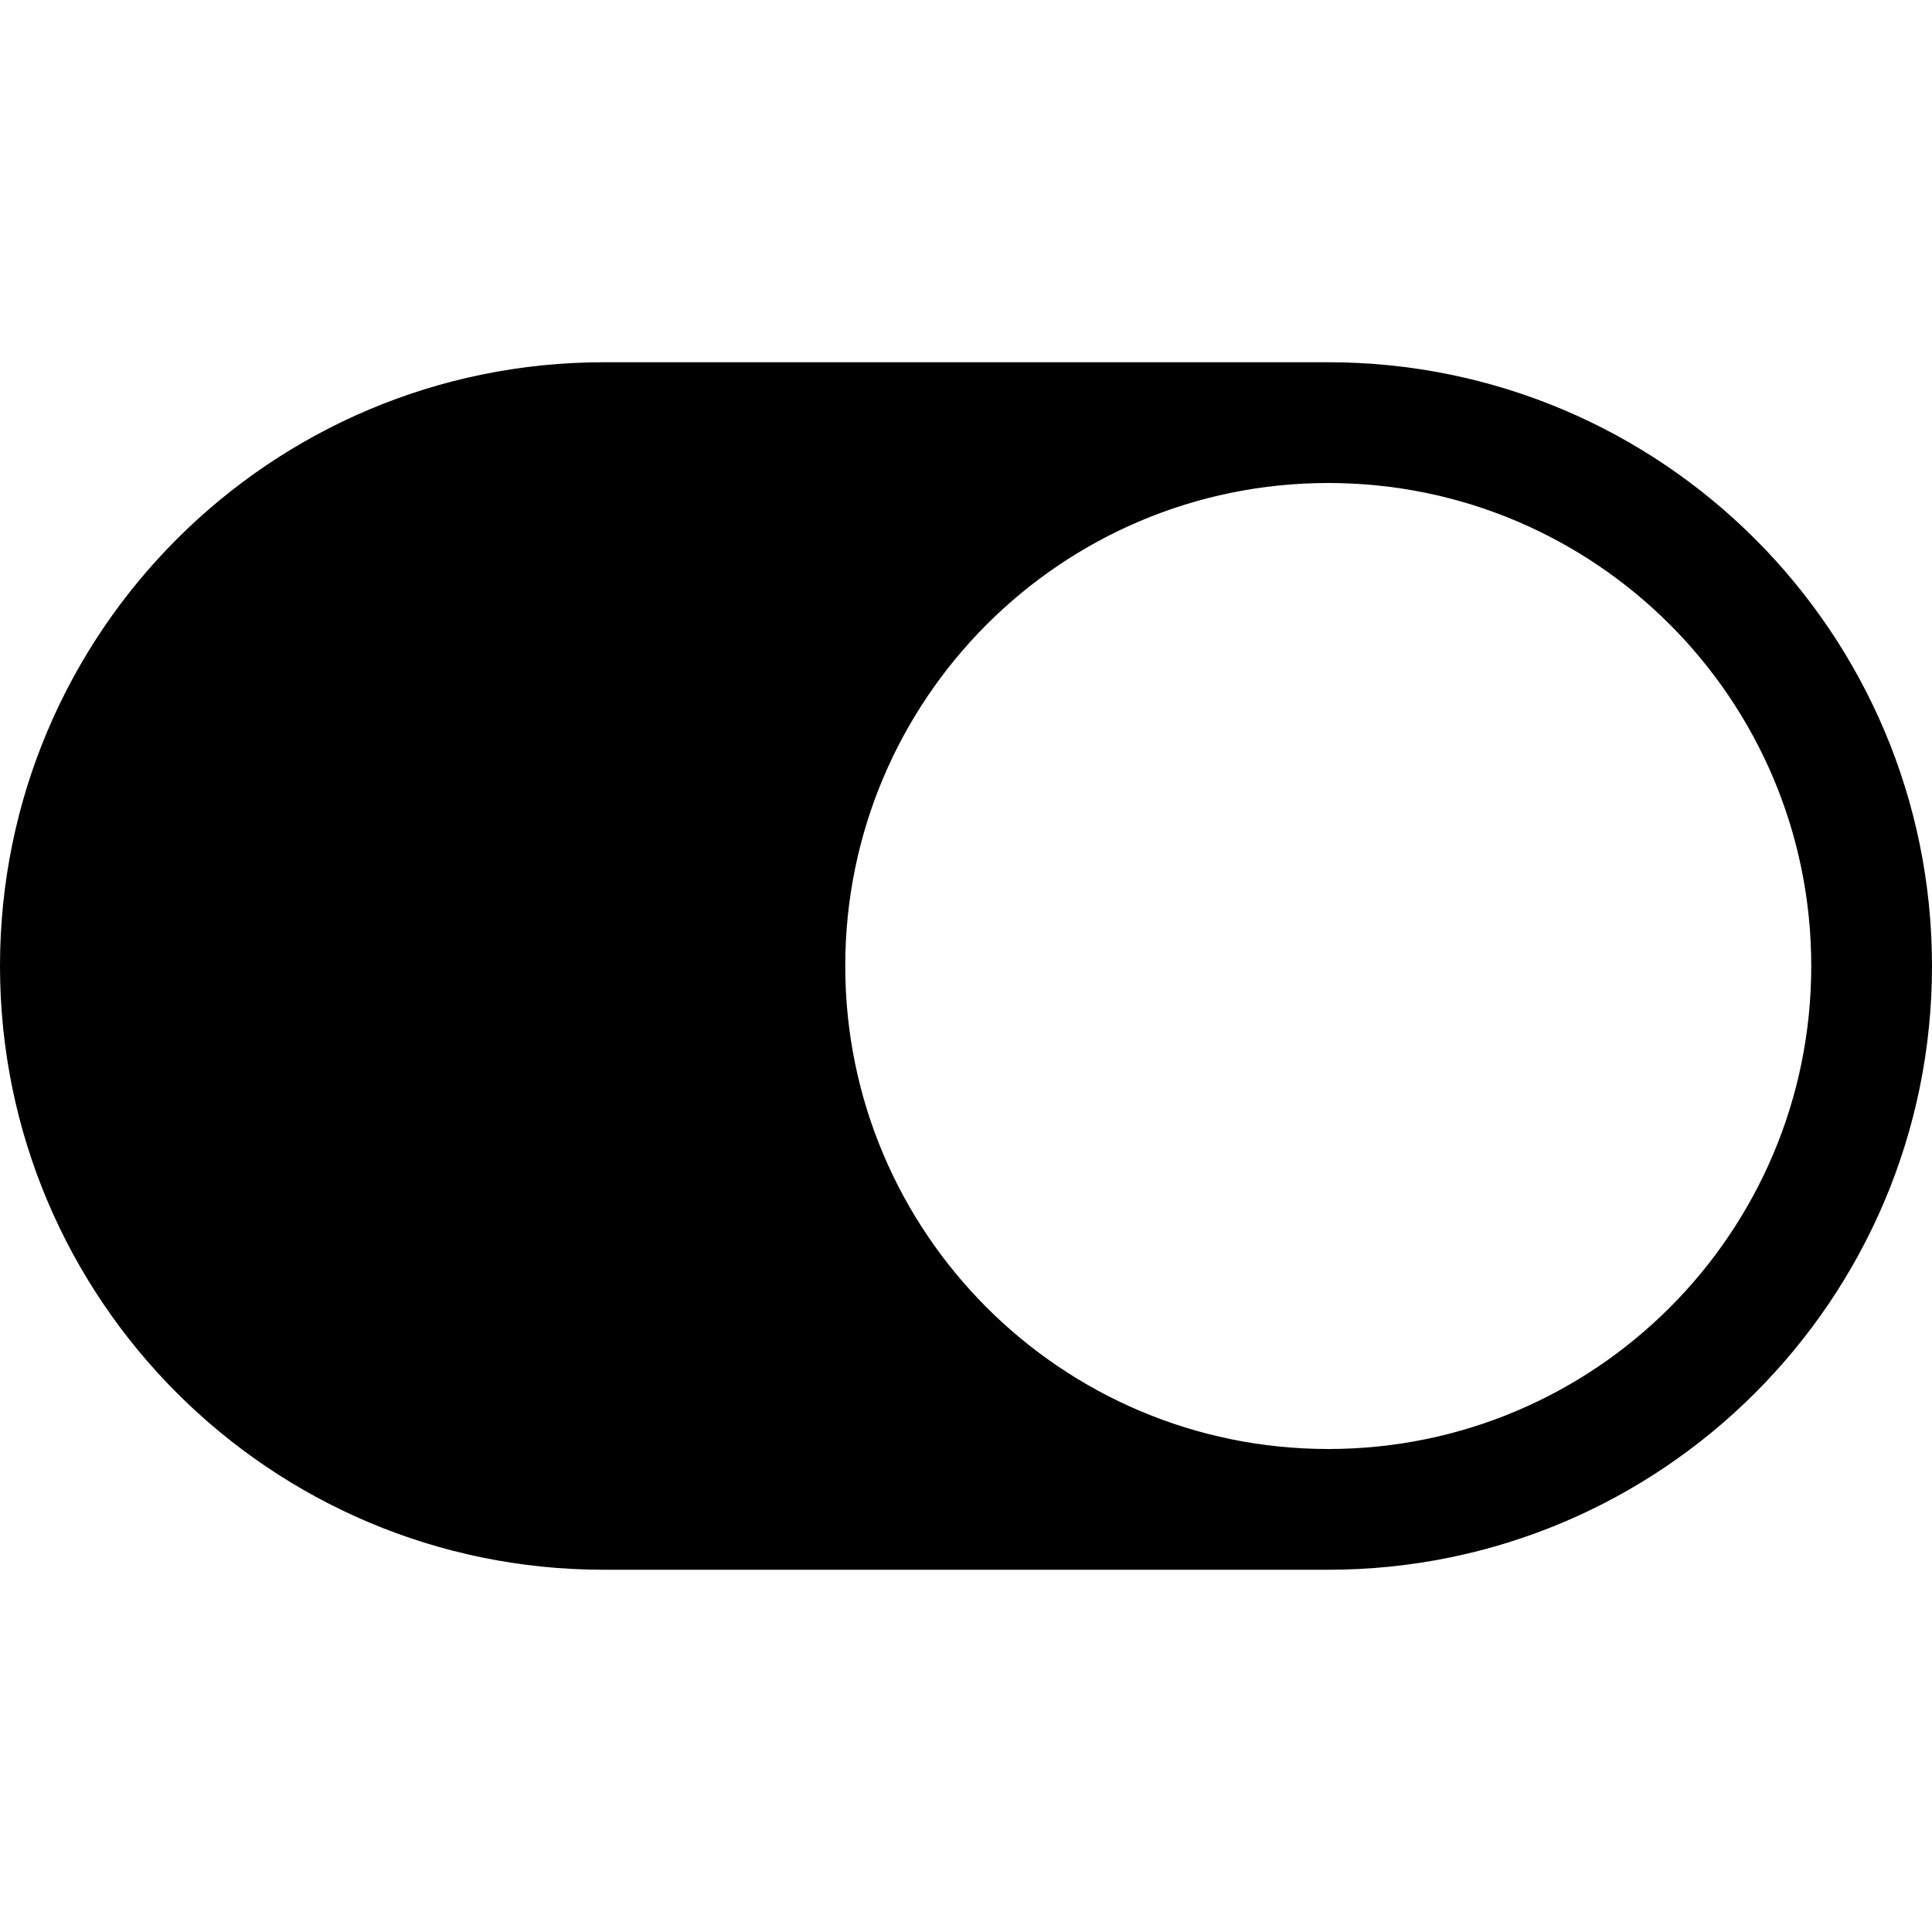
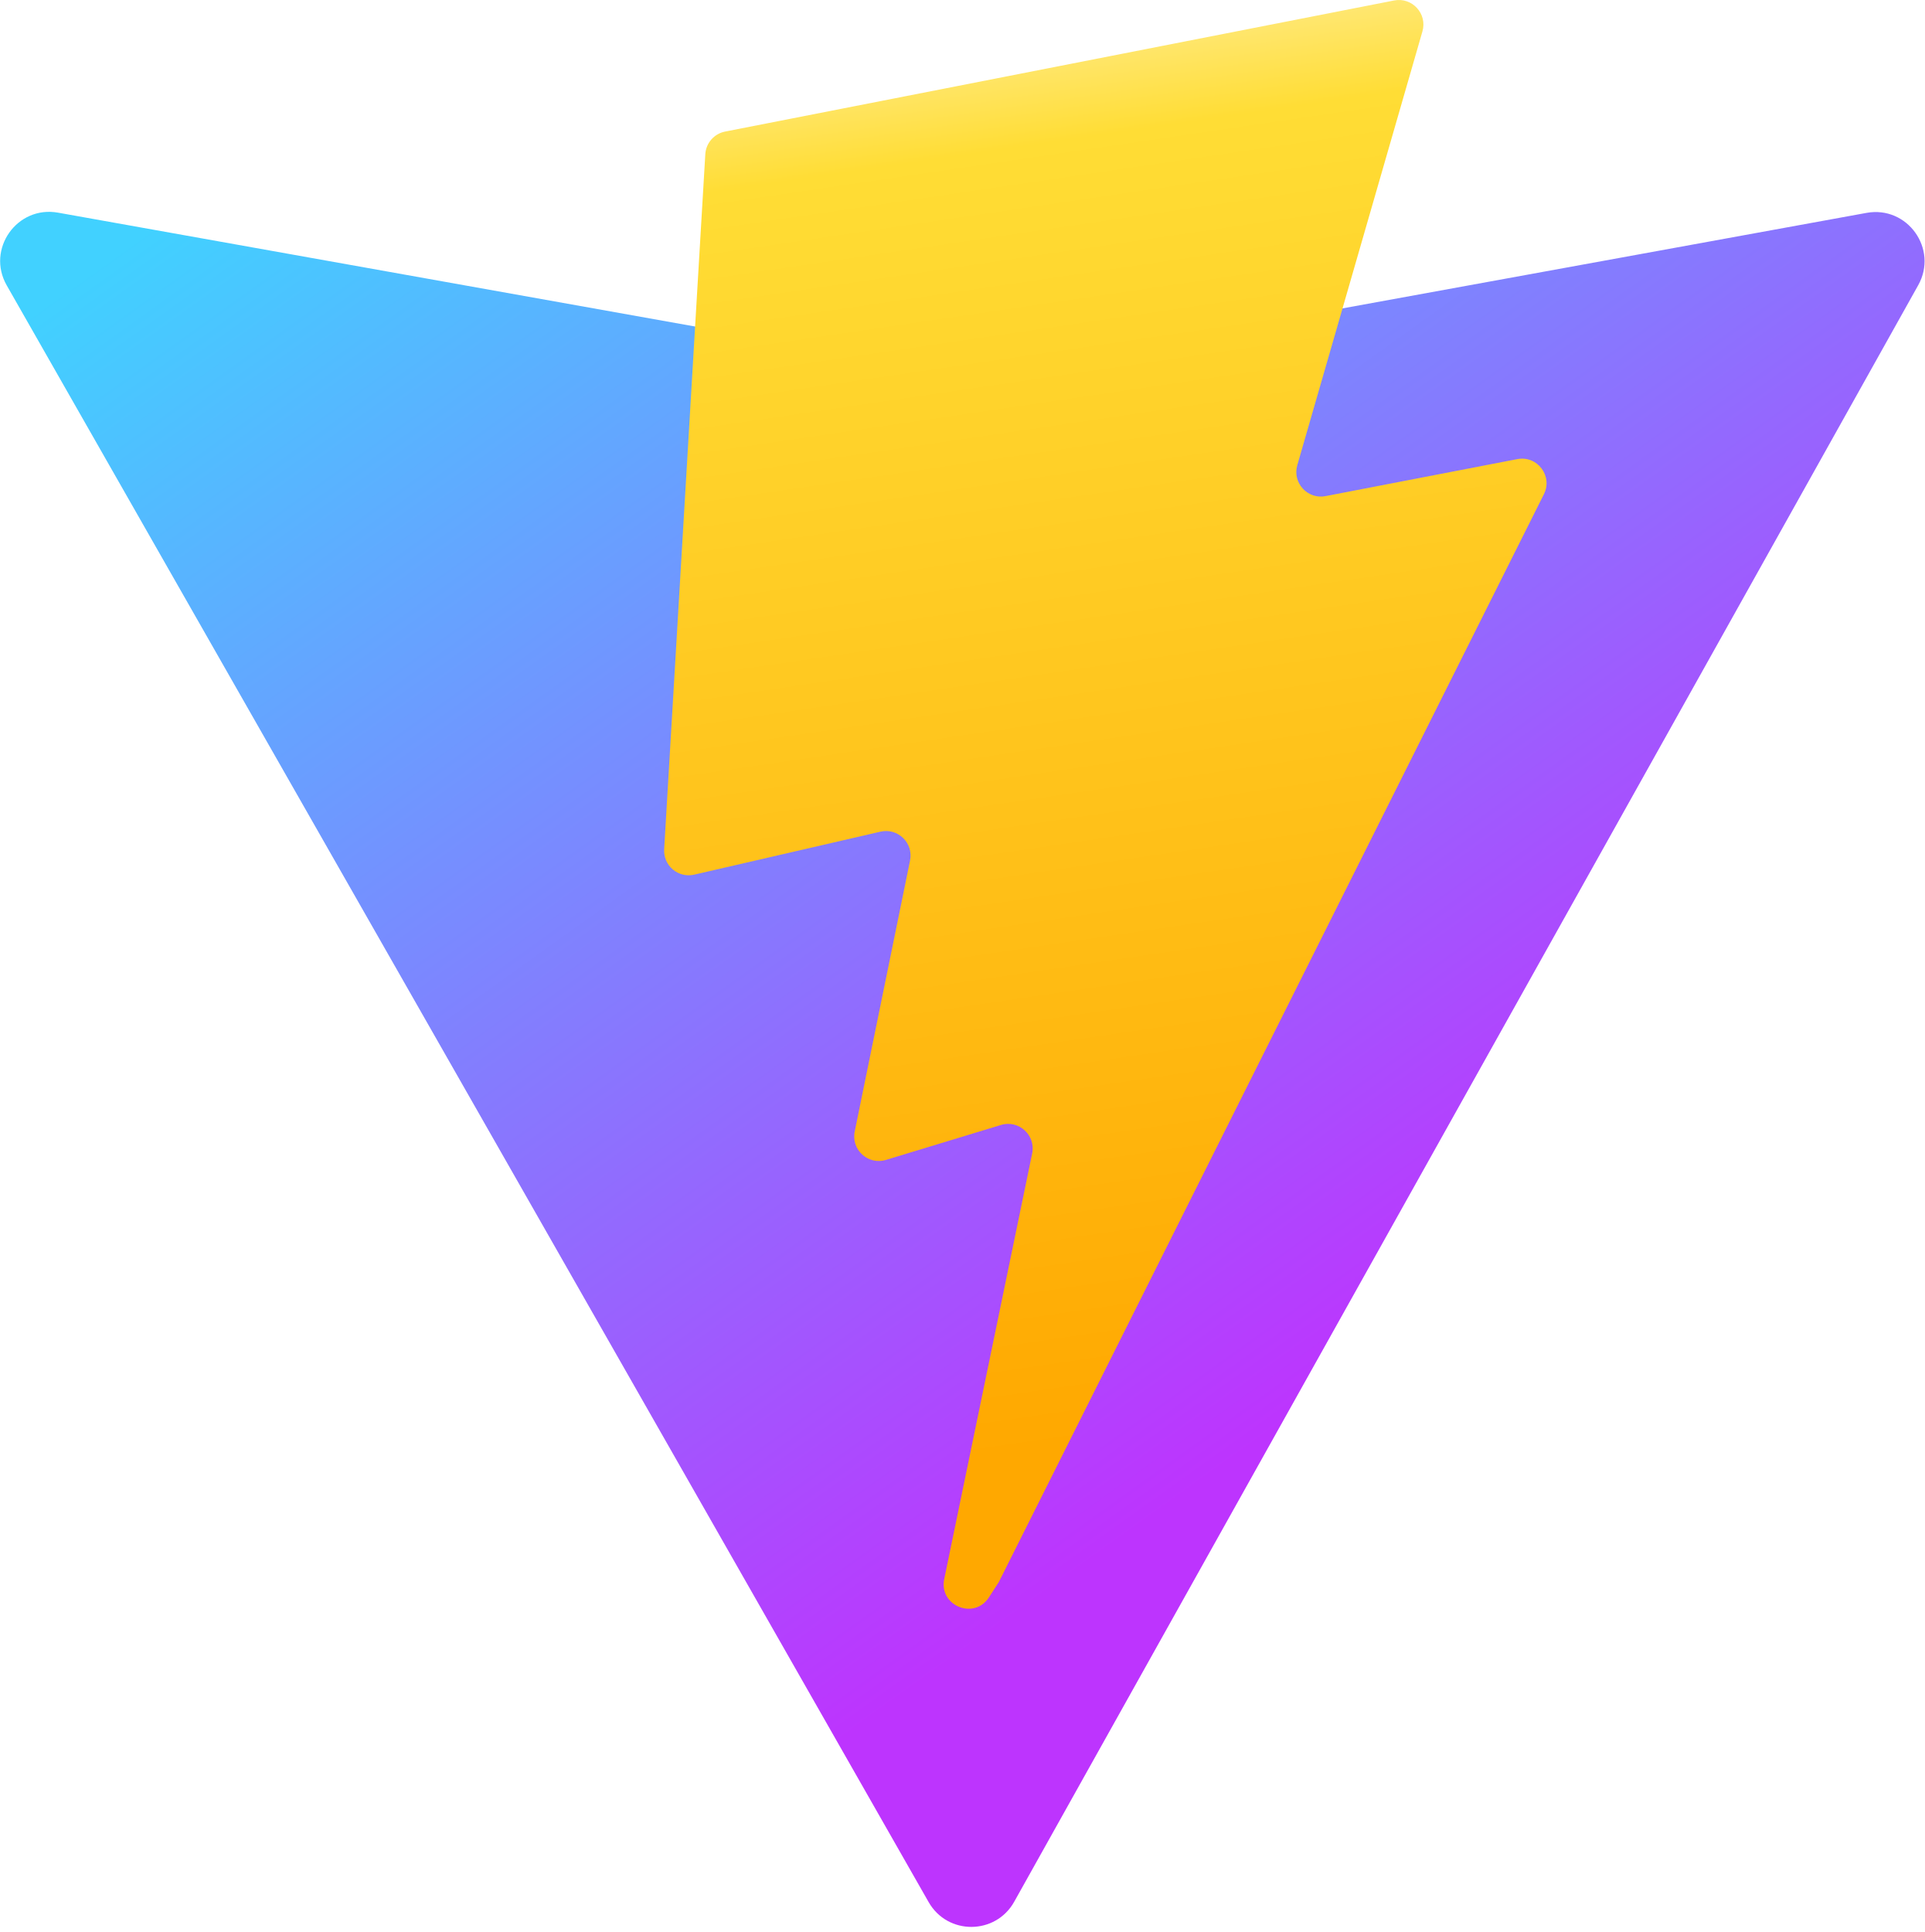
- <svg xmlns="http://www.w3.org/2000/svg" width="16" height="16" fill="currentColor" class="bi bi-toggle-on" viewBox="0 0 16 16">
-   <path d="M5 3a5 5 0 0 0 0 10h6a5 5 0 0 0 0-10zm6 9a4 4 0 1 1 0-8 4 4 0 0 1 0 8" />
+ <svg xmlns="http://www.w3.org/2000/svg" aria-hidden="true" role="img" class="iconify iconify--logos" width="31.88" height="32" preserveAspectRatio="xMidYMid meet" viewBox="0 0 256 257">
+   <defs>
+     <linearGradient id="IconifyId1813088fe1fbc01fb466" x1="-.828%" x2="57.636%" y1="7.652%" y2="78.411%">
+       <stop offset="0%" stop-color="#41D1FF" />
+       <stop offset="100%" stop-color="#BD34FE" />
+     </linearGradient>
+     <linearGradient id="IconifyId1813088fe1fbc01fb467" x1="43.376%" x2="50.316%" y1="2.242%" y2="89.03%">
+       <stop offset="0%" stop-color="#FFEA83" />
+       <stop offset="8.333%" stop-color="#FFDD35" />
+       <stop offset="100%" stop-color="#FFA800" />
+     </linearGradient>
+   </defs>
+   <path fill="url(#IconifyId1813088fe1fbc01fb466)" d="M255.153 37.938L134.897 252.976c-2.483 4.44-8.862 4.466-11.382.048L.875 37.958c-2.746-4.814 1.371-10.646 6.827-9.67l120.385 21.517a6.537 6.537 0 0 0 2.322-.004l117.867-21.483c5.438-.991 9.574 4.796 6.877 9.62Z" />
+   <path fill="url(#IconifyId1813088fe1fbc01fb467)" d="M185.432.063L96.44 17.501a3.268 3.268 0 0 0-2.634 3.014l-5.474 92.456a3.268 3.268 0 0 0 3.997 3.378l24.777-5.718c2.318-.535 4.413 1.507 3.936 3.838l-7.361 36.047c-.495 2.426 1.782 4.5 4.151 3.78l15.304-4.649c2.372-.72 4.652 1.36 4.15 3.788l-11.698 56.621c-.732 3.542 3.979 5.473 5.943 2.437l1.313-2.028l72.516-144.72c1.215-2.423-.88-5.186-3.54-4.672l-25.505 4.922c-2.396.462-4.435-1.77-3.759-4.114l16.646-57.705c.677-2.35-1.37-4.583-3.769-4.113Z" />
</svg>
